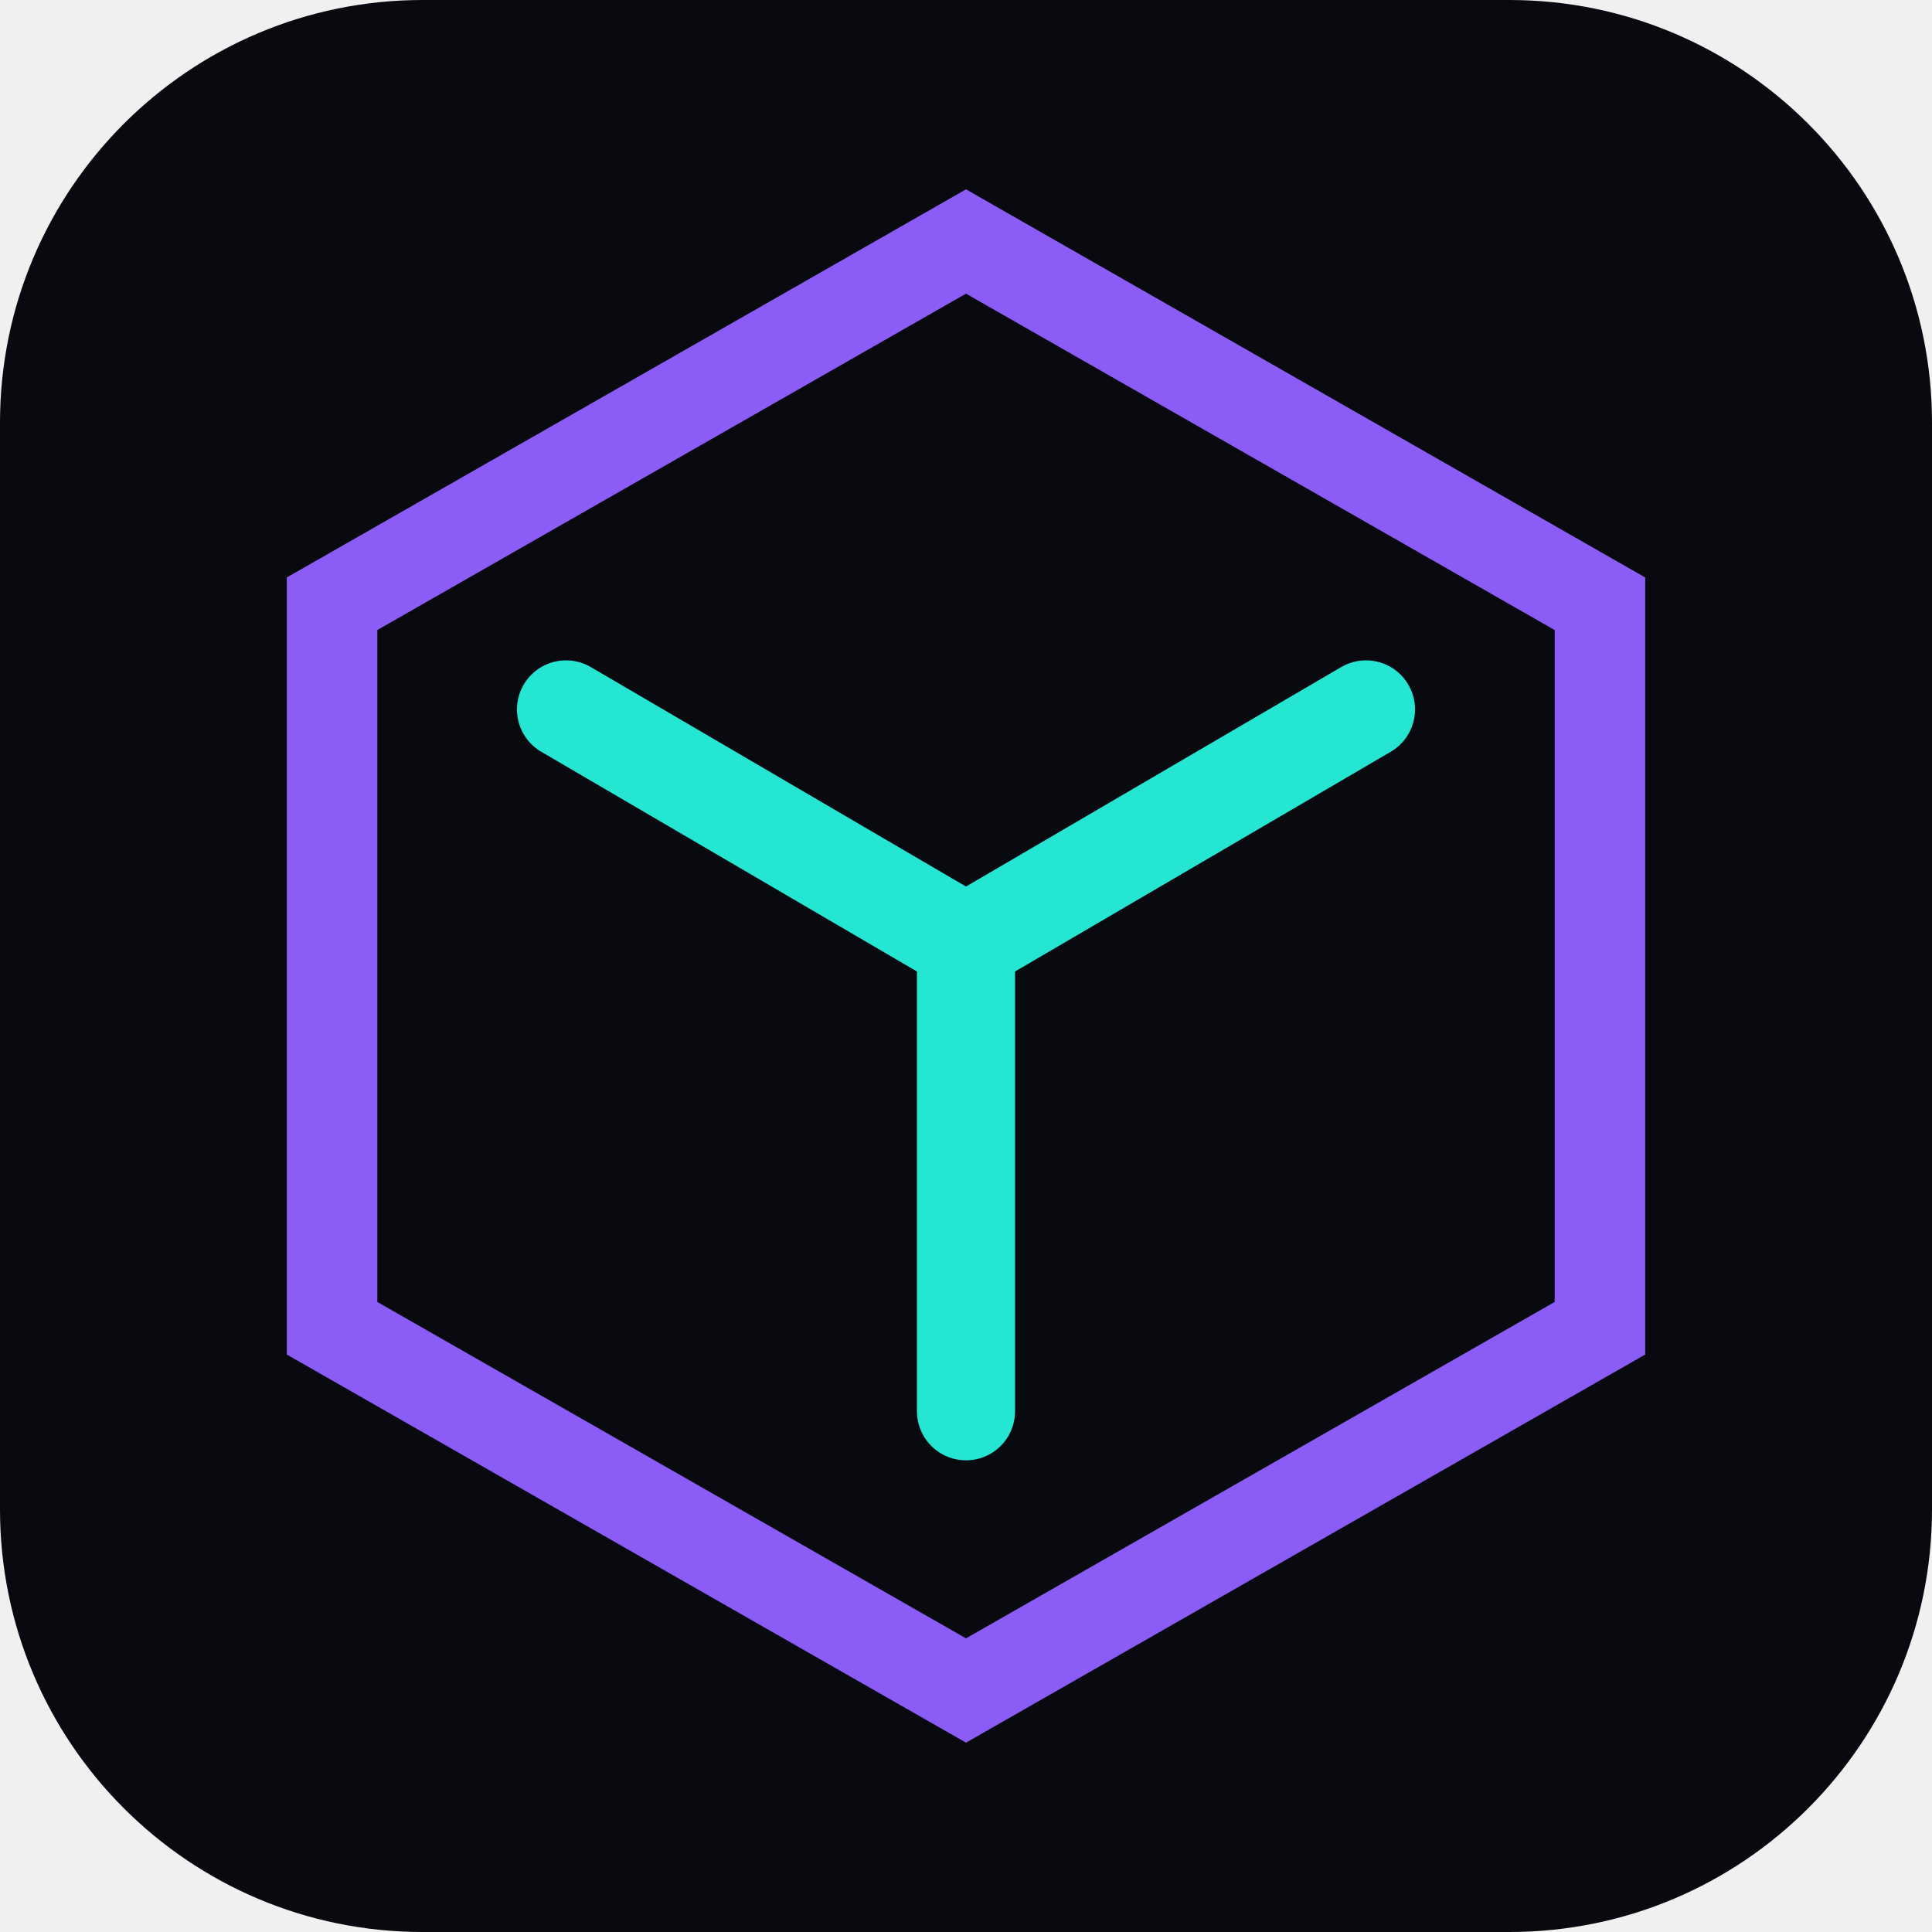
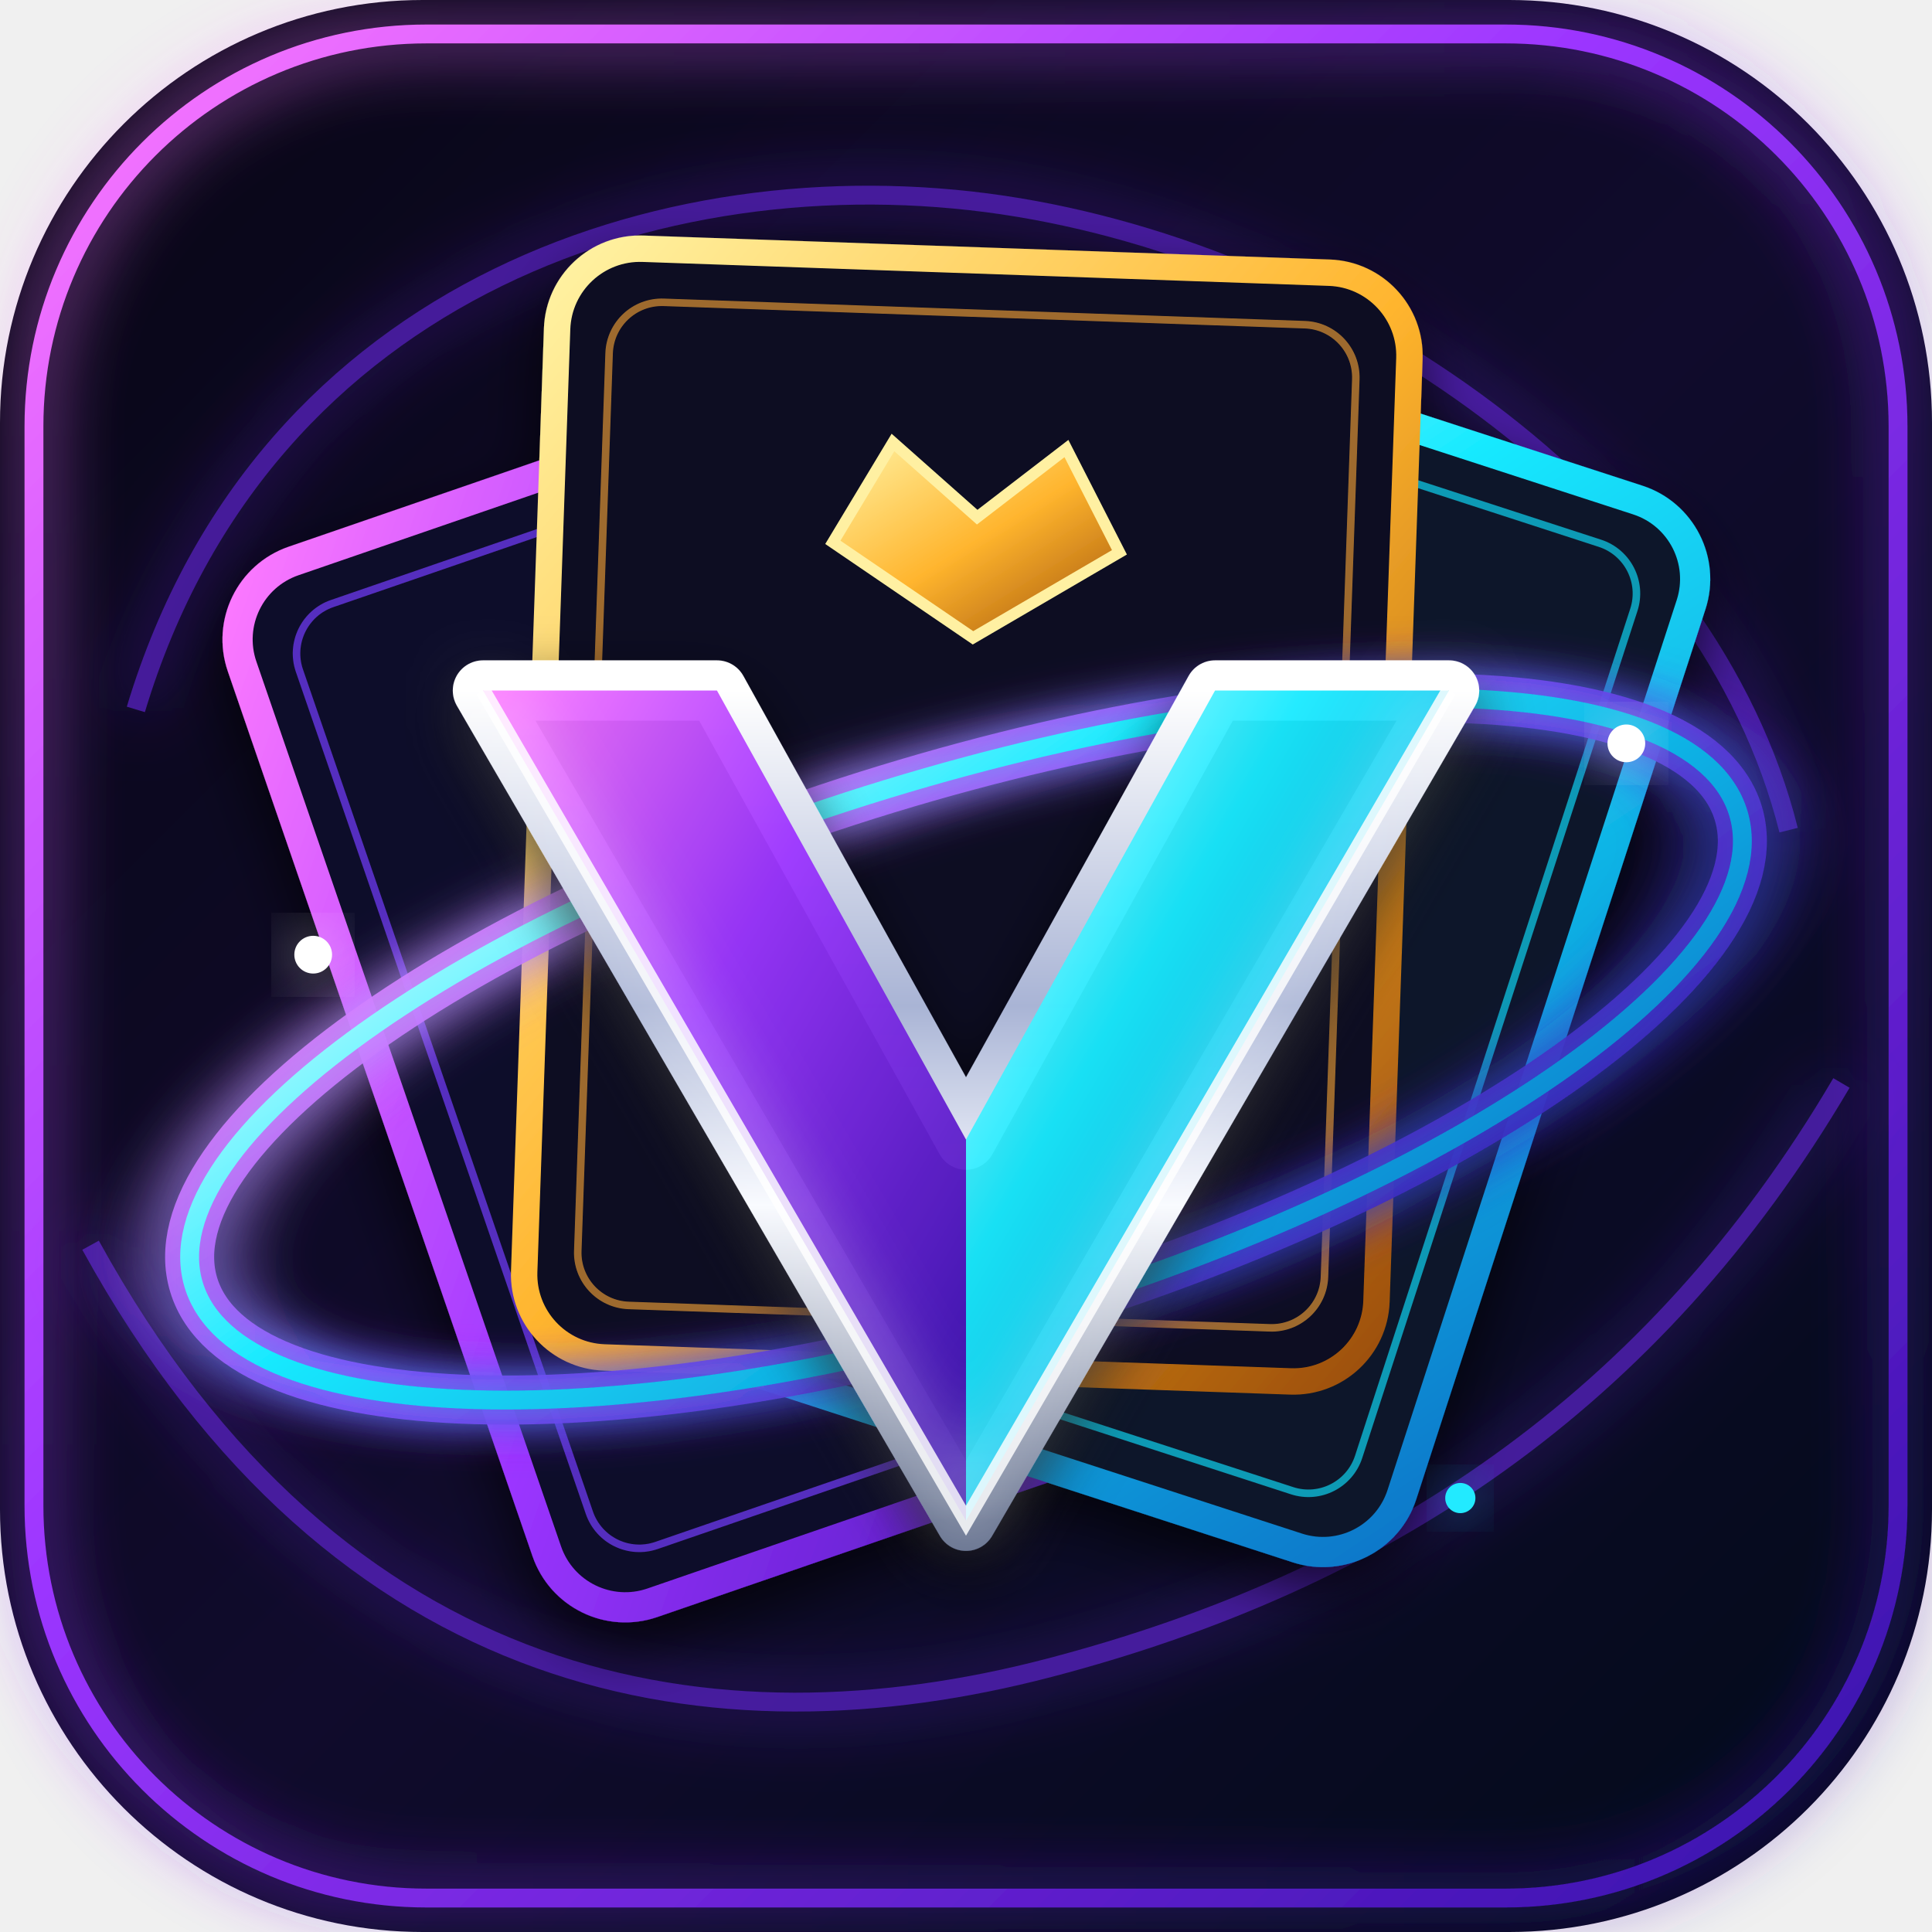
<svg xmlns="http://www.w3.org/2000/svg" viewBox="0 0 512 512">
-   <rect width="512" height="512" rx="112" fill="#090910" />
-   <path d="M256 64 424 160v192L256 448 88 352V160z" fill="none" stroke="#8b5cf6" stroke-width="24" />
-   <path d="m150 188 106 62 106-62M256 250v124" fill="none" stroke="#25e6d2" stroke-width="26" stroke-linecap="round" stroke-linejoin="round" />
+   <defs>
+     <linearGradient id="bg" x1="0" y1="0" x2="1" y2="1">
+       <stop stop-color="#080615" />
+       <stop offset=".52" stop-color="#100b2c" />
+       <stop offset="1" stop-color="#020b19" />
+     </linearGradient>
+     <linearGradient id="violet" x1="0" y1="0" x2="1" y2="1">
+       <stop stop-color="#ff7bff" />
+       <stop offset=".42" stop-color="#9b35ff" />
+       <stop offset="1" stop-color="#3510a9" />
+     </linearGradient>
+     <linearGradient id="cyan" x1="0" y1="0" x2="1" y2="1">
+       <stop stop-color="#d5ffff" />
+       <stop offset=".35" stop-color="#19eaff" />
+       <stop offset="1" stop-color="#0876c9" />
+     </linearGradient>
+     <linearGradient id="metal" x1="0" y1="0" x2="0" y2="1">
+       <stop stop-color="#fff" />
+       <stop offset=".38" stop-color="#a9b4d5" />
+       <stop offset=".62" stop-color="#f8faff" />
+       <stop offset="1" stop-color="#65718e" />
+     </linearGradient>
+     <linearGradient id="gold" x1="0" y1="0" x2="1" y2="1">
+       <stop stop-color="#fff3a4" />
+       <stop offset=".5" stop-color="#ffb52e" />
+       <stop offset="1" stop-color="#9b4d08" />
+     </linearGradient>
+     <filter id="glow" x="-60%" y="-60%" width="220%" height="220%">
+       <feGaussianBlur stdDeviation="9" result="b" />
+       <feMerge>
+         <feMergeNode in="b" />
+         <feMergeNode in="SourceGraphic" />
+       </feMerge>
+     </filter>
+     <filter id="shadow" x="-40%" y="-40%" width="180%" height="180%">
+       <feGaussianBlur in="SourceAlpha" stdDeviation="8" />
+       <feOffset dy="7" />
+       <feComponentTransfer>
+         <feFuncA type="linear" slope=".7" />
+       </feComponentTransfer>
+       <feMerge>
+         <feMergeNode />
+         <feMergeNode in="SourceGraphic" />
+       </feMerge>
+     </filter>
+   </defs>
+   <rect width="512" height="512" rx="112" fill="url(#bg)" />
+   <rect x="9" y="9" width="494" height="494" rx="104" fill="none" stroke="url(#violet)" stroke-width="5" filter="url(#glow)" />
+   <path d="M36 188C70 75 180 40 270 55s183 81 204 165M24 330C90 450 190 465 278 442s160-70 210-155" fill="none" stroke="#742cff" stroke-width="5" opacity=".55" filter="url(#glow)" />
+   <g filter="url(#shadow)">
+     <g transform="rotate(-19 190 238)">
+       <rect x="91" y="117" width="230" height="292" rx="22" fill="#100d29" stroke="url(#violet)" stroke-width="8" />
+       <rect x="105" y="131" width="202" height="264" rx="14" fill="none" stroke="#713cff" stroke-width="2" opacity=".7" />
+     </g>
+     <g transform="rotate(18 326 232)">
+       <rect x="190" y="104" width="230" height="292" rx="22" fill="#09192b" stroke="url(#cyan)" stroke-width="8" />
+       <rect x="204" y="118" width="202" height="264" rx="14" fill="none" stroke="#13dfff" stroke-width="2" opacity=".65" />
+     </g>
+     <g transform="rotate(2 256 222)">
+       <rect x="143" y="69" width="226" height="294" rx="22" fill="#090b20" stroke="url(#gold)" stroke-width="7" />
+       <rect x="157" y="83" width="198" height="266" rx="14" fill="none" stroke="#9e6b2d" stroke-width="2" />
+       <path d="m218 145 15-27 23 19 23-19 15 27-38 24z" fill="url(#gold)" stroke="#fff0a2" stroke-width="3" />
+     </g>
+   </g>
+   <ellipse cx="256" cy="278" rx="214" ry="72" transform="rotate(-17 256 278)" fill="none" stroke="url(#violet)" stroke-width="13" opacity=".95" filter="url(#glow)" />
+   <ellipse cx="256" cy="278" rx="214" ry="72" transform="rotate(-17 256 278)" fill="none" stroke="url(#cyan)" stroke-width="5" filter="url(#glow)" />
+   <path d="M128 183 256 403 384 183 322 183 256 302 190 183z" fill="#06091b" stroke="url(#metal)" stroke-width="16" stroke-linejoin="round" filter="url(#shadow)" />
+   <path d="M128 183 256 403 256 302 190 183z" fill="url(#violet)" opacity=".95" />
+   <path d="M384 183 256 403 256 302 322 183z" fill="url(#cyan)" opacity=".95" />
+   <path d="M128 183 256 403 384 183" fill="none" stroke="#fff" stroke-width="4" opacity=".85" filter="url(#glow)" />
+   <circle cx="83" cy="253" r="5" fill="#fff" filter="url(#glow)" />
+   <circle cx="431" cy="197" r="5" fill="#fff" filter="url(#glow)" />
+   <circle cx="387" cy="397" r="4" fill="#20eaff" filter="url(#glow)" />
</svg>
